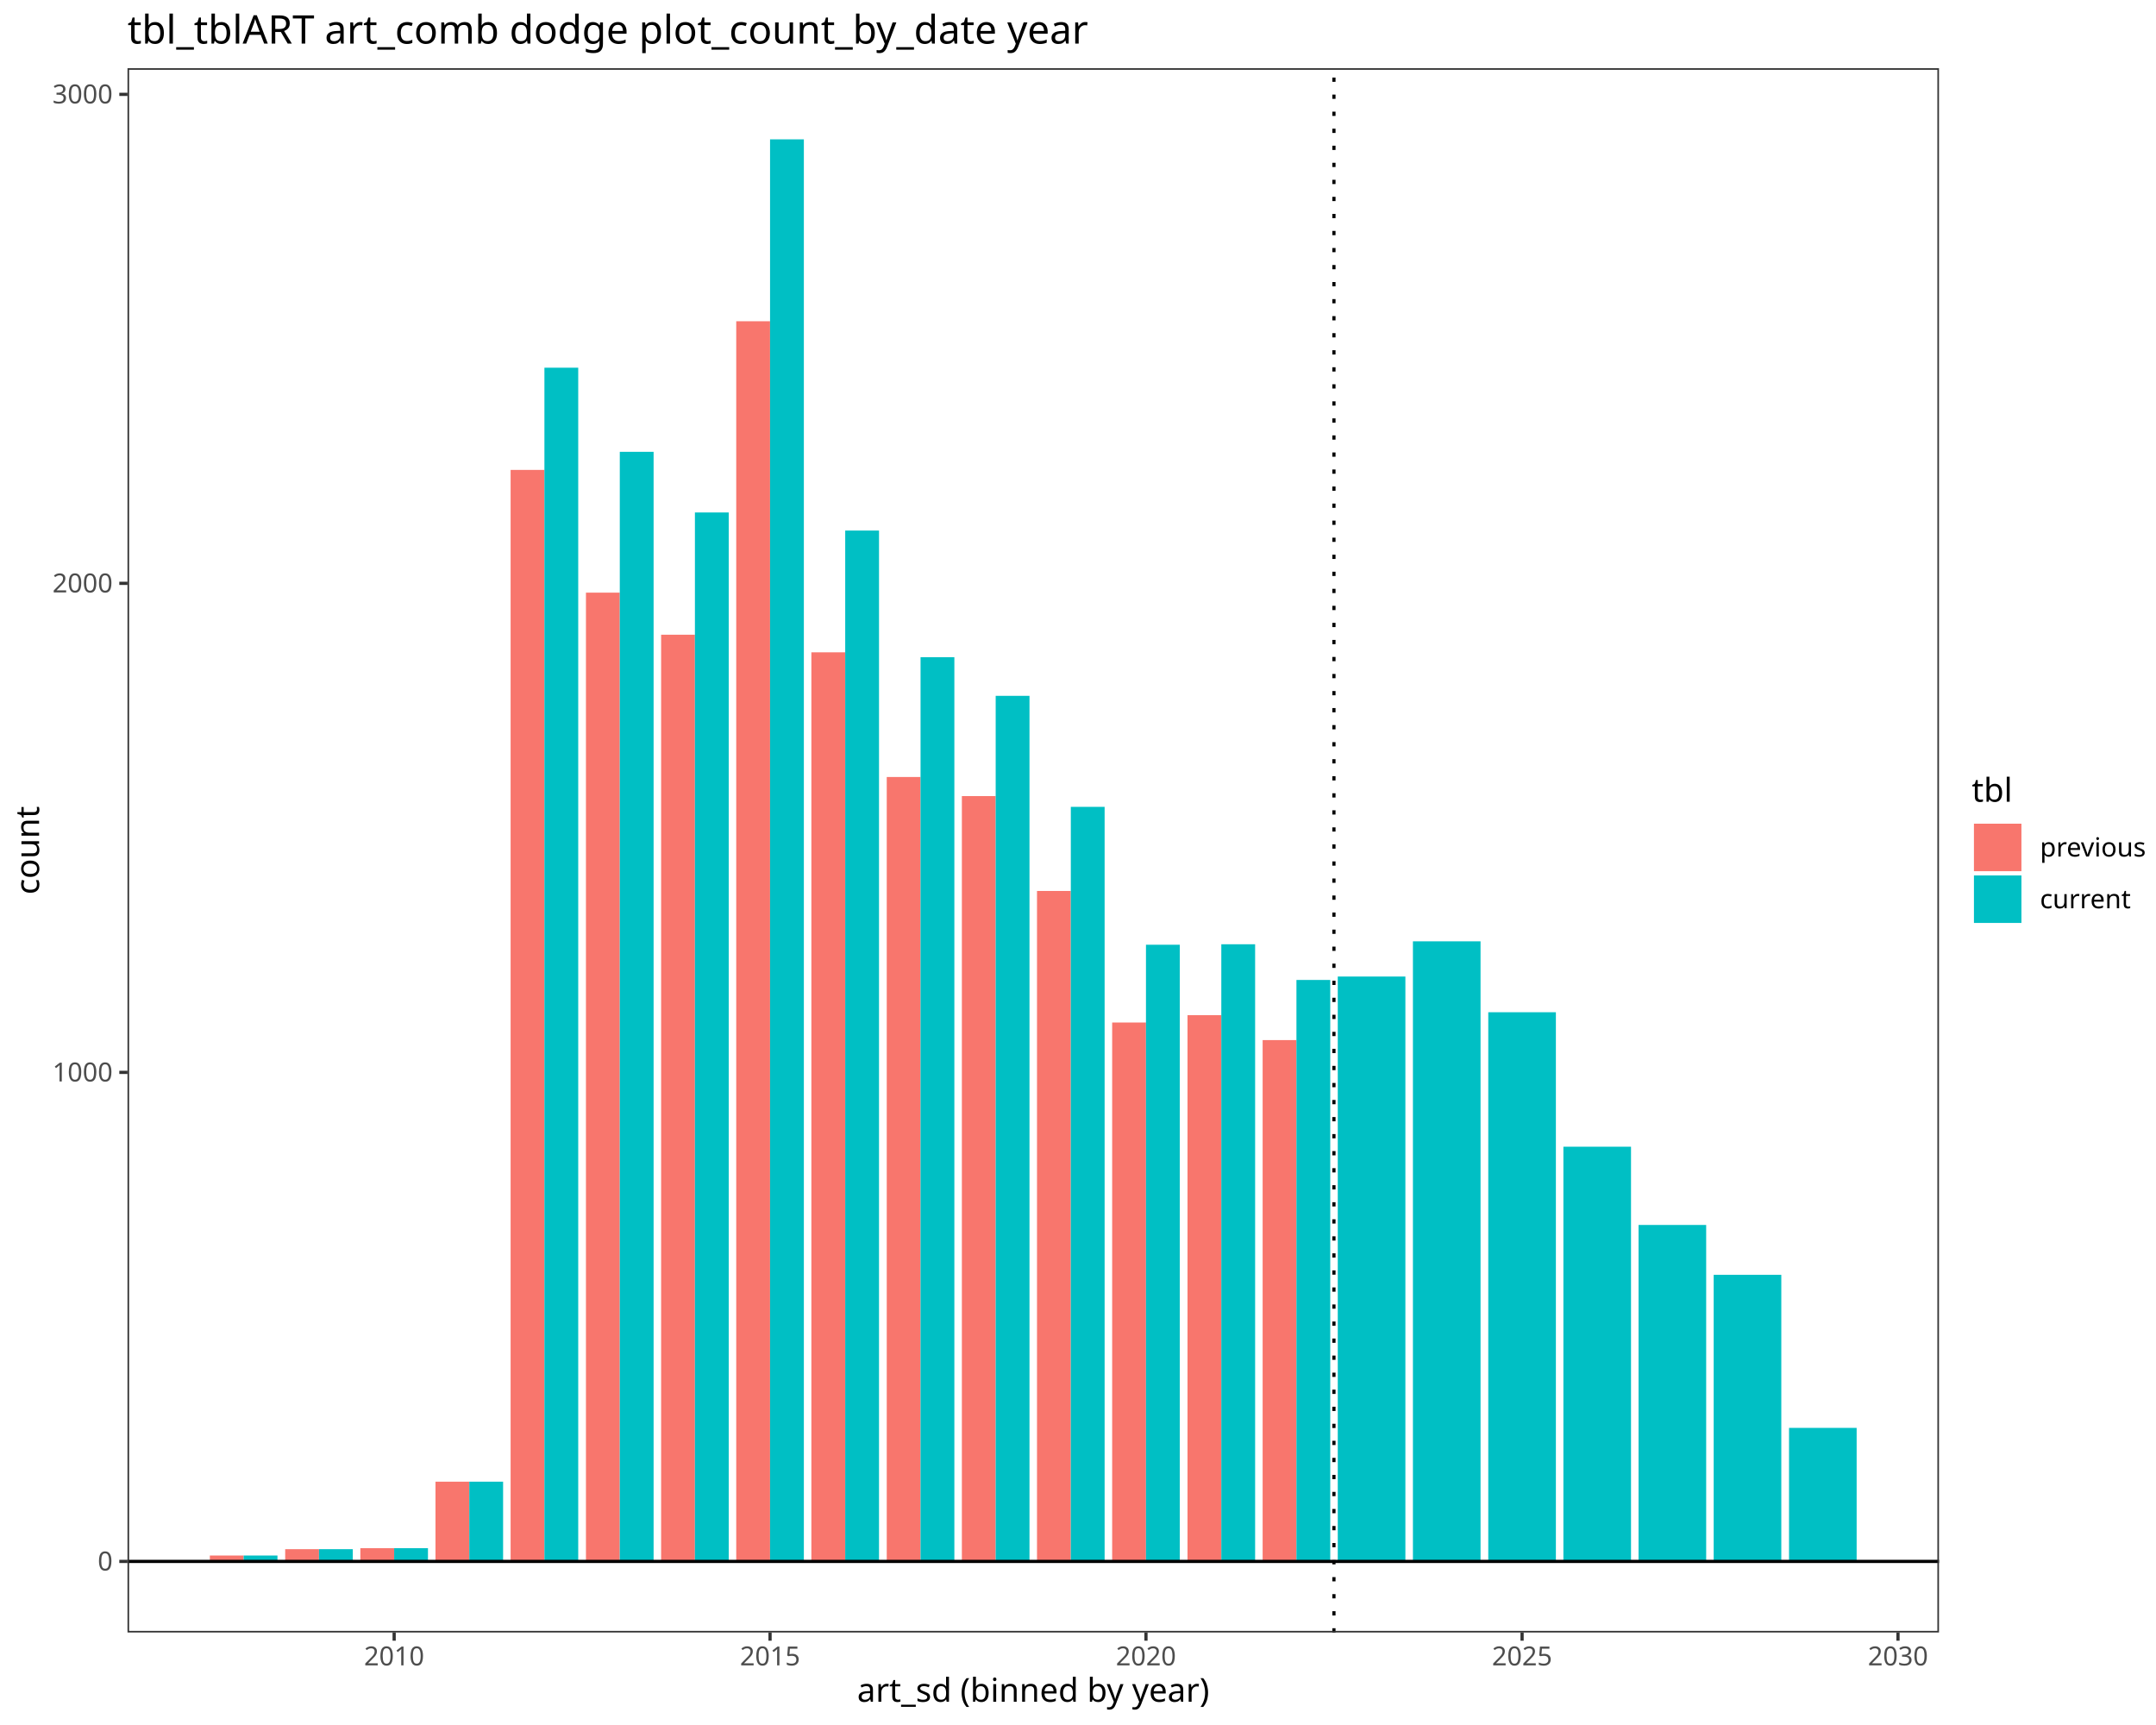
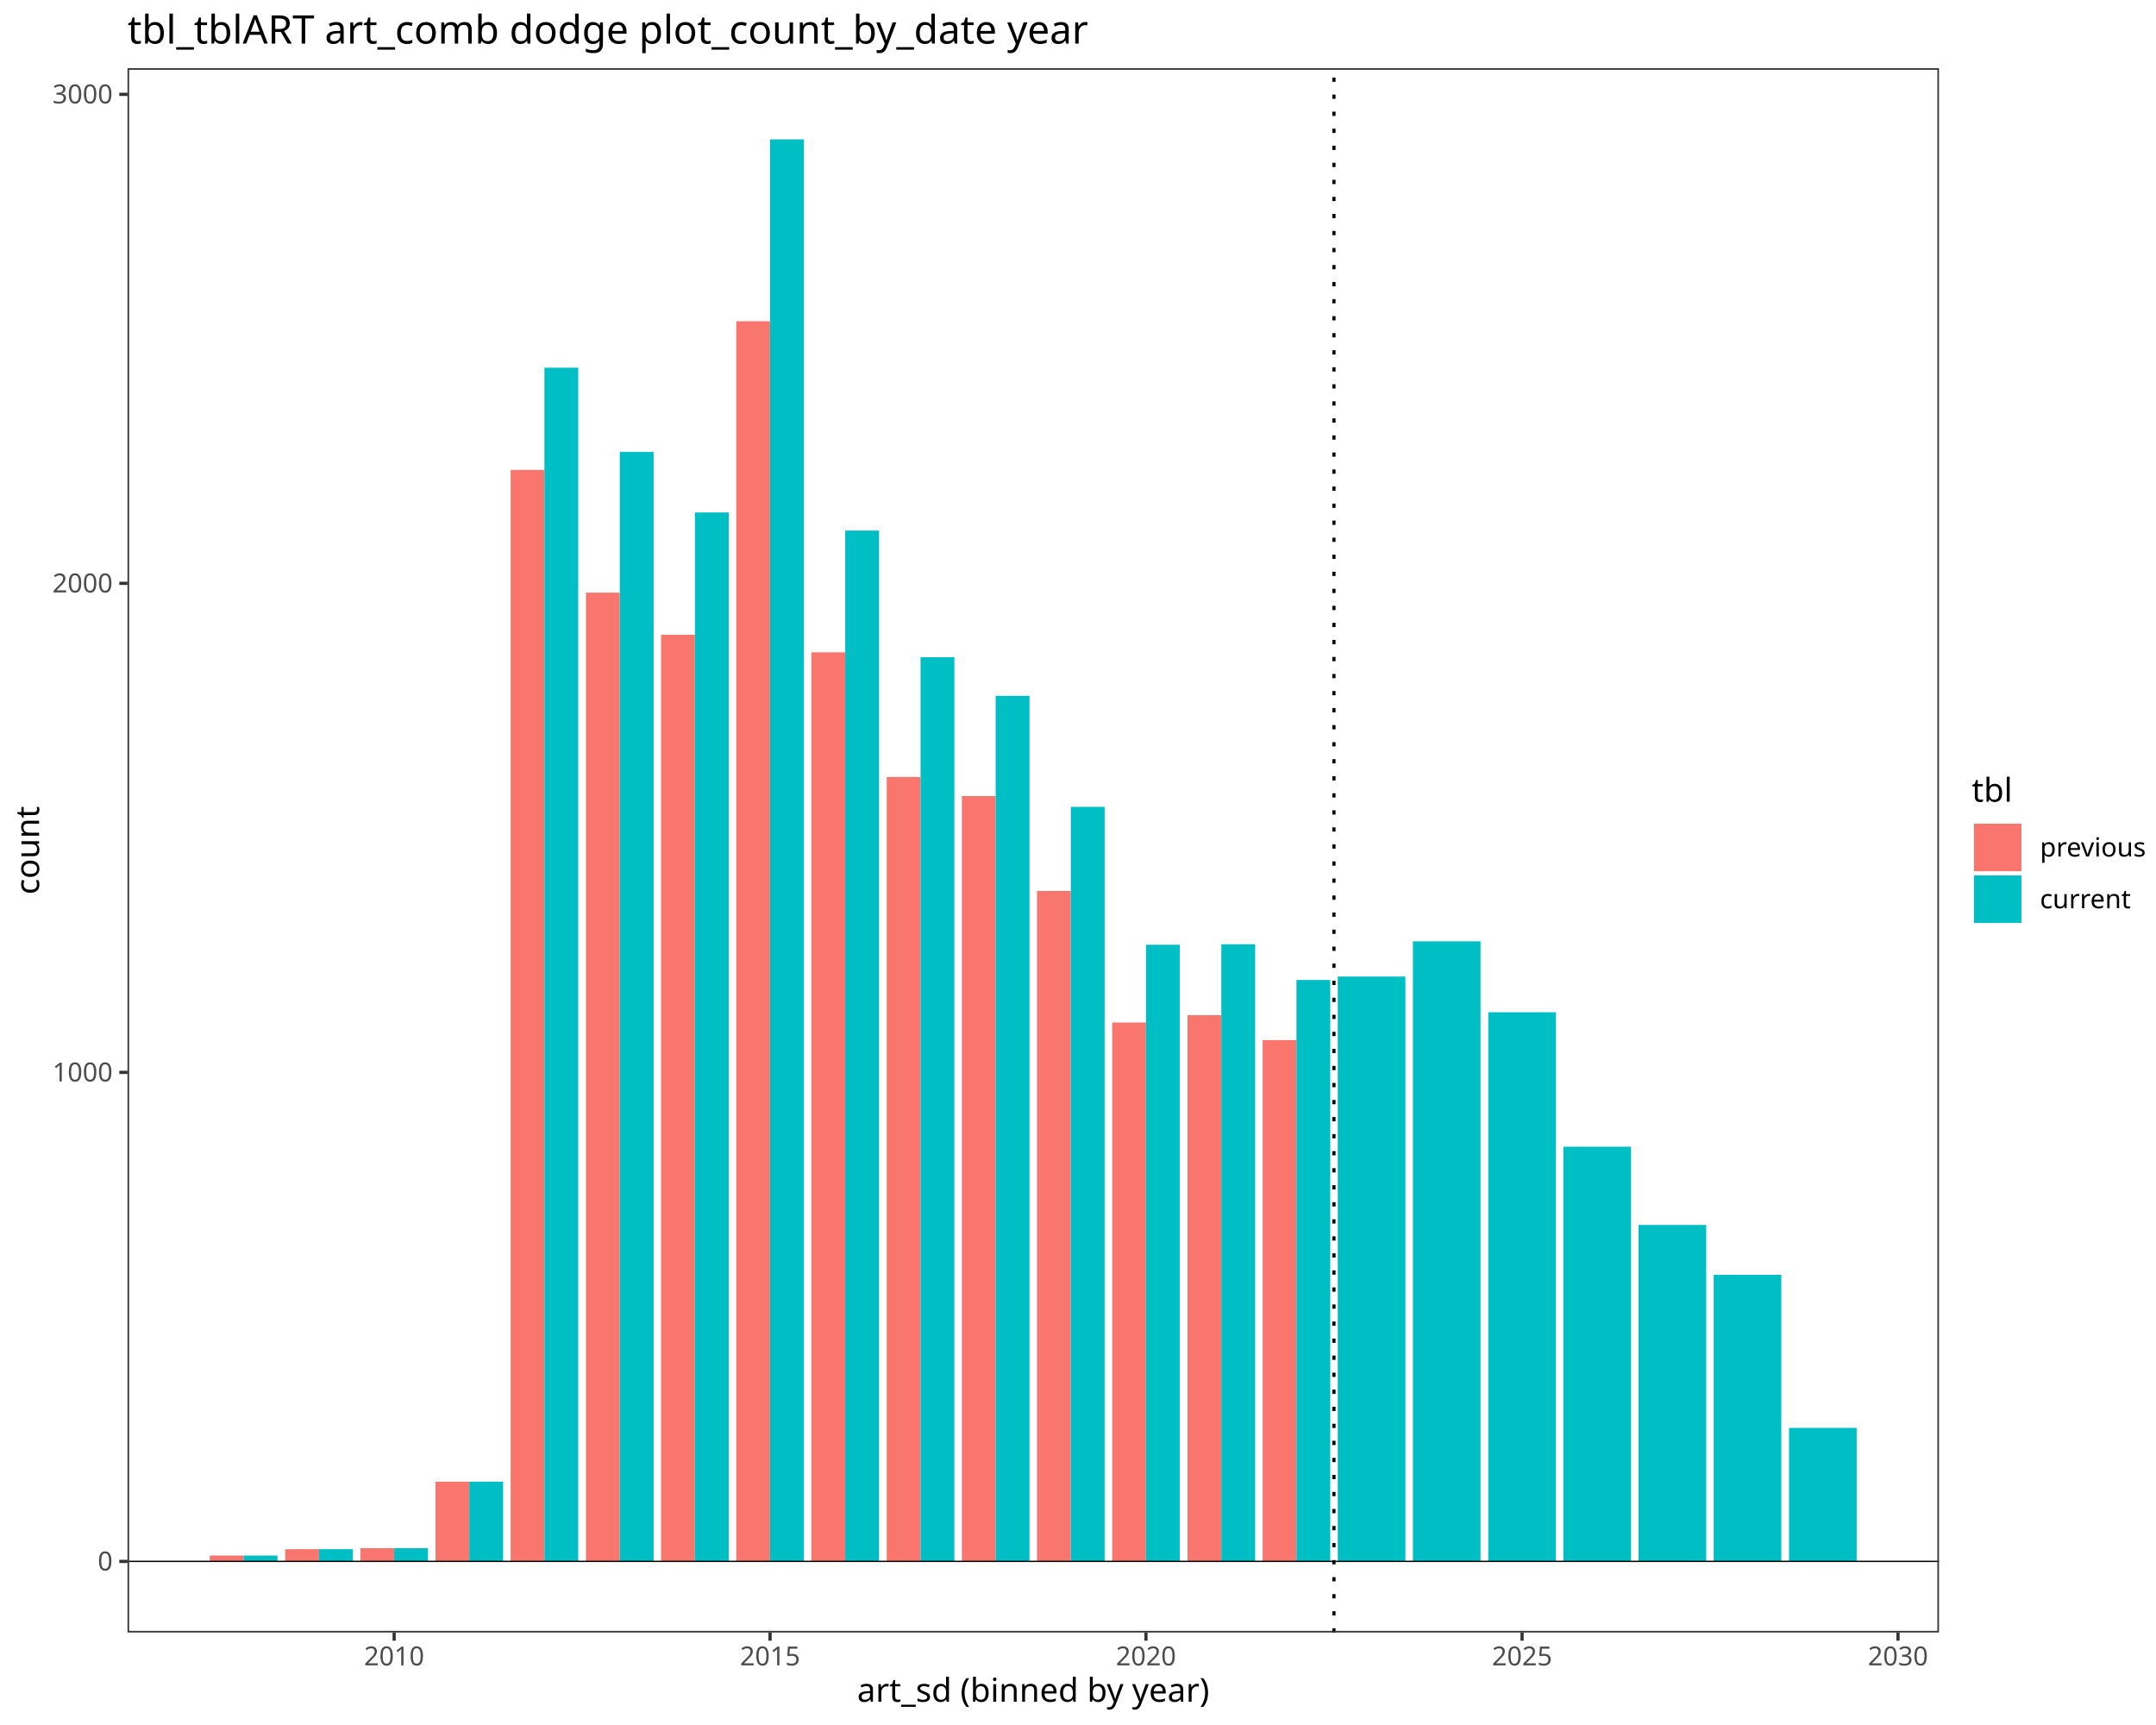
<svg xmlns="http://www.w3.org/2000/svg" class="svglite" data-engine-version="2.0" width="720.00pt" height="576.00pt" viewBox="0 0 720.00 576.00">
  <defs>
    <style type="text/css">
    .svglite line, .svglite polyline, .svglite polygon, .svglite path, .svglite rect, .svglite circle {
      fill: none;
      stroke: #000000;
      stroke-linecap: round;
      stroke-linejoin: round;
      stroke-miterlimit: 10.00;
    }
  </style>
  </defs>
  <rect width="100%" height="100%" style="stroke: none; fill: #FFFFFF;" />
  <defs>
    <clipPath id="cpMC4wMHw3MjAuMDB8MC4wMHw1NzYuMDA=">
      <rect x="0.00" y="0.00" width="720.00" height="576.00" />
    </clipPath>
  </defs>
  <g clip-path="url(#cpMC4wMHw3MjAuMDB8MC4wMHw1NzYuMDA=)">
    <rect x="0.00" y="0.00" width="720.00" height="576.00" style="stroke-width: 1.07; stroke: #FFFFFF; fill: #FFFFFF;" />
  </g>
  <defs>
    <clipPath id="cpNDIuNTh8NjQ3LjUzfDIyLjc4fDU0NS4xMQ==">
      <rect x="42.58" y="22.78" width="604.95" height="522.33" />
    </clipPath>
  </defs>
  <g clip-path="url(#cpNDIuNTh8NjQ3LjUzfDIyLjc4fDU0NS4xMQ==)">
    <rect x="42.58" y="22.78" width="604.95" height="522.33" style="stroke-width: 1.07; stroke: none; fill: #FFFFFF;" />
    <rect x="70.08" y="519.41" width="11.29" height="1.96" style="stroke-width: 1.07; stroke: none; stroke-linecap: butt; stroke-linejoin: miter; fill: #F8766D;" />
    <rect x="95.24" y="517.29" width="11.29" height="4.08" style="stroke-width: 1.07; stroke: none; stroke-linecap: butt; stroke-linejoin: miter; fill: #F8766D;" />
    <rect x="120.34" y="516.96" width="11.29" height="4.41" style="stroke-width: 1.07; stroke: none; stroke-linecap: butt; stroke-linejoin: miter; fill: #F8766D;" />
    <rect x="145.43" y="494.75" width="11.29" height="26.62" style="stroke-width: 1.07; stroke: none; stroke-linecap: butt; stroke-linejoin: miter; fill: #F8766D;" />
    <rect x="170.52" y="156.91" width="11.29" height="364.46" style="stroke-width: 1.07; stroke: none; stroke-linecap: butt; stroke-linejoin: miter; fill: #F8766D;" />
    <rect x="195.68" y="197.89" width="11.29" height="323.48" style="stroke-width: 1.07; stroke: none; stroke-linecap: butt; stroke-linejoin: miter; fill: #F8766D;" />
    <rect x="220.78" y="211.94" width="11.29" height="309.43" style="stroke-width: 1.07; stroke: none; stroke-linecap: butt; stroke-linejoin: miter; fill: #F8766D;" />
    <rect x="245.87" y="107.27" width="11.29" height="414.10" style="stroke-width: 1.07; stroke: none; stroke-linecap: butt; stroke-linejoin: miter; fill: #F8766D;" />
    <rect x="270.96" y="217.82" width="11.29" height="303.55" style="stroke-width: 1.07; stroke: none; stroke-linecap: butt; stroke-linejoin: miter; fill: #F8766D;" />
    <rect x="296.13" y="259.45" width="11.29" height="261.92" style="stroke-width: 1.07; stroke: none; stroke-linecap: butt; stroke-linejoin: miter; fill: #F8766D;" />
    <rect x="321.22" y="265.82" width="11.29" height="255.55" style="stroke-width: 1.07; stroke: none; stroke-linecap: butt; stroke-linejoin: miter; fill: #F8766D;" />
    <rect x="346.31" y="297.50" width="11.29" height="223.87" style="stroke-width: 1.07; stroke: none; stroke-linecap: butt; stroke-linejoin: miter; fill: #F8766D;" />
    <rect x="371.41" y="341.43" width="11.29" height="179.94" style="stroke-width: 1.07; stroke: none; stroke-linecap: butt; stroke-linejoin: miter; fill: #F8766D;" />
    <rect x="396.57" y="338.98" width="11.29" height="182.39" style="stroke-width: 1.07; stroke: none; stroke-linecap: butt; stroke-linejoin: miter; fill: #F8766D;" />
    <rect x="421.66" y="347.30" width="11.29" height="174.07" style="stroke-width: 1.07; stroke: none; stroke-linecap: butt; stroke-linejoin: miter; fill: #F8766D;" />
    <rect x="81.37" y="519.41" width="11.29" height="1.96" style="stroke-width: 1.07; stroke: none; stroke-linecap: butt; stroke-linejoin: miter; fill: #00BFC4;" />
    <rect x="106.53" y="517.29" width="11.29" height="4.08" style="stroke-width: 1.07; stroke: none; stroke-linecap: butt; stroke-linejoin: miter; fill: #00BFC4;" />
    <rect x="131.63" y="516.96" width="11.29" height="4.41" style="stroke-width: 1.07; stroke: none; stroke-linecap: butt; stroke-linejoin: miter; fill: #00BFC4;" />
    <rect x="156.72" y="494.75" width="11.29" height="26.62" style="stroke-width: 1.07; stroke: none; stroke-linecap: butt; stroke-linejoin: miter; fill: #00BFC4;" />
    <rect x="181.81" y="122.78" width="11.29" height="398.59" style="stroke-width: 1.07; stroke: none; stroke-linecap: butt; stroke-linejoin: miter; fill: #00BFC4;" />
    <rect x="206.98" y="150.87" width="11.29" height="370.50" style="stroke-width: 1.07; stroke: none; stroke-linecap: butt; stroke-linejoin: miter; fill: #00BFC4;" />
    <rect x="232.07" y="171.12" width="11.29" height="350.26" style="stroke-width: 1.07; stroke: none; stroke-linecap: butt; stroke-linejoin: miter; fill: #00BFC4;" />
    <rect x="257.16" y="46.53" width="11.29" height="474.84" style="stroke-width: 1.07; stroke: none; stroke-linecap: butt; stroke-linejoin: miter; fill: #00BFC4;" />
    <rect x="282.26" y="177.16" width="11.29" height="344.21" style="stroke-width: 1.07; stroke: none; stroke-linecap: butt; stroke-linejoin: miter; fill: #00BFC4;" />
    <rect x="307.42" y="219.45" width="11.29" height="301.92" style="stroke-width: 1.07; stroke: none; stroke-linecap: butt; stroke-linejoin: miter; fill: #00BFC4;" />
    <rect x="332.51" y="232.35" width="11.29" height="289.02" style="stroke-width: 1.07; stroke: none; stroke-linecap: butt; stroke-linejoin: miter; fill: #00BFC4;" />
    <rect x="357.60" y="269.42" width="11.29" height="251.96" style="stroke-width: 1.07; stroke: none; stroke-linecap: butt; stroke-linejoin: miter; fill: #00BFC4;" />
    <rect x="382.70" y="315.46" width="11.29" height="205.91" style="stroke-width: 1.07; stroke: none; stroke-linecap: butt; stroke-linejoin: miter; fill: #00BFC4;" />
    <rect x="407.86" y="315.30" width="11.29" height="206.07" style="stroke-width: 1.07; stroke: none; stroke-linecap: butt; stroke-linejoin: miter; fill: #00BFC4;" />
    <rect x="432.95" y="327.22" width="11.29" height="194.15" style="stroke-width: 1.07; stroke: none; stroke-linecap: butt; stroke-linejoin: miter; fill: #00BFC4;" />
    <rect x="446.75" y="326.08" width="22.58" height="195.29" style="stroke-width: 1.07; stroke: none; stroke-linecap: butt; stroke-linejoin: miter; fill: #00BFC4;" />
    <rect x="471.85" y="314.32" width="22.58" height="207.05" style="stroke-width: 1.07; stroke: none; stroke-linecap: butt; stroke-linejoin: miter; fill: #00BFC4;" />
    <rect x="497.01" y="338.00" width="22.58" height="183.37" style="stroke-width: 1.07; stroke: none; stroke-linecap: butt; stroke-linejoin: miter; fill: #00BFC4;" />
    <rect x="522.10" y="382.90" width="22.58" height="138.47" style="stroke-width: 1.07; stroke: none; stroke-linecap: butt; stroke-linejoin: miter; fill: #00BFC4;" />
    <rect x="547.20" y="409.03" width="22.58" height="112.34" style="stroke-width: 1.07; stroke: none; stroke-linecap: butt; stroke-linejoin: miter; fill: #00BFC4;" />
    <rect x="572.29" y="425.68" width="22.58" height="95.69" style="stroke-width: 1.07; stroke: none; stroke-linecap: butt; stroke-linejoin: miter; fill: #00BFC4;" />
    <rect x="597.45" y="476.79" width="22.58" height="44.58" style="stroke-width: 1.07; stroke: none; stroke-linecap: butt; stroke-linejoin: miter; fill: #00BFC4;" />
-     <line x1="42.58" y1="521.37" x2="647.53" y2="521.37" style="stroke-width: 1.07; stroke-linecap: butt;" />
+     <line x1="42.58" y1="521.37" x2="647.53" y2="521.37" style="stroke-width: 0.43; stroke-linecap: butt;" />
    <line x1="445.47" y1="545.11" x2="445.47" y2="22.78" style="stroke-width: 1.07; stroke-dasharray: 1.42,4.27; stroke-linecap: butt;" />
    <rect x="42.58" y="22.78" width="604.95" height="522.33" style="stroke-width: 1.07; stroke: #333333;" />
  </g>
  <g clip-path="url(#cpMC4wMHw3MjAuMDB8MC4wMHw1NzYuMDA=)">
    <text x="37.65" y="524.40" text-anchor="end" style="font-size: 8.80px; fill: #4D4D4D; font-family: sans;" textLength="4.89px" lengthAdjust="spacingAndGlyphs">0</text>
    <text x="37.65" y="361.11" text-anchor="end" style="font-size: 8.80px; fill: #4D4D4D; font-family: sans;" textLength="19.58px" lengthAdjust="spacingAndGlyphs">1000</text>
    <text x="37.65" y="197.82" text-anchor="end" style="font-size: 8.80px; fill: #4D4D4D; font-family: sans;" textLength="19.58px" lengthAdjust="spacingAndGlyphs">2000</text>
    <text x="37.65" y="34.53" text-anchor="end" style="font-size: 8.80px; fill: #4D4D4D; font-family: sans;" textLength="19.58px" lengthAdjust="spacingAndGlyphs">3000</text>
    <polyline points="39.84,521.37 42.58,521.37 " style="stroke-width: 1.07; stroke: #333333; stroke-linecap: butt;" />
    <polyline points="39.84,358.08 42.58,358.08 " style="stroke-width: 1.07; stroke: #333333; stroke-linecap: butt;" />
    <polyline points="39.84,194.79 42.58,194.79 " style="stroke-width: 1.07; stroke: #333333; stroke-linecap: butt;" />
    <polyline points="39.84,31.50 42.58,31.50 " style="stroke-width: 1.07; stroke: #333333; stroke-linecap: butt;" />
    <polyline points="131.63,547.85 131.63,545.11 " style="stroke-width: 1.07; stroke: #333333; stroke-linecap: butt;" />
    <polyline points="257.16,547.85 257.16,545.11 " style="stroke-width: 1.07; stroke: #333333; stroke-linecap: butt;" />
    <polyline points="382.70,547.85 382.70,545.11 " style="stroke-width: 1.07; stroke: #333333; stroke-linecap: butt;" />
    <polyline points="508.30,547.85 508.30,545.11 " style="stroke-width: 1.07; stroke: #333333; stroke-linecap: butt;" />
    <polyline points="633.84,547.85 633.84,545.11 " style="stroke-width: 1.07; stroke: #333333; stroke-linecap: butt;" />
    <text x="131.63" y="556.10" text-anchor="middle" style="font-size: 8.80px; fill: #4D4D4D; font-family: sans;" textLength="19.58px" lengthAdjust="spacingAndGlyphs">2010</text>
    <text x="257.16" y="556.10" text-anchor="middle" style="font-size: 8.80px; fill: #4D4D4D; font-family: sans;" textLength="19.58px" lengthAdjust="spacingAndGlyphs">2015</text>
    <text x="382.70" y="556.10" text-anchor="middle" style="font-size: 8.80px; fill: #4D4D4D; font-family: sans;" textLength="19.58px" lengthAdjust="spacingAndGlyphs">2020</text>
    <text x="508.30" y="556.10" text-anchor="middle" style="font-size: 8.80px; fill: #4D4D4D; font-family: sans;" textLength="19.58px" lengthAdjust="spacingAndGlyphs">2025</text>
    <text x="633.84" y="556.10" text-anchor="middle" style="font-size: 8.80px; fill: #4D4D4D; font-family: sans;" textLength="19.58px" lengthAdjust="spacingAndGlyphs">2030</text>
    <text x="345.06" y="568.24" text-anchor="middle" style="font-size: 11.00px; font-family: sans;" textLength="113.13px" lengthAdjust="spacingAndGlyphs">art_sd (binned by year)</text>
    <text transform="translate(13.05,283.95) rotate(-90)" text-anchor="middle" style="font-size: 11.00px; font-family: sans;" textLength="26.91px" lengthAdjust="spacingAndGlyphs">count</text>
    <rect x="658.49" y="259.00" width="56.03" height="49.89" style="stroke-width: 1.07; stroke: none; fill: #FFFFFF;" />
    <text x="658.49" y="267.71" style="font-size: 11.00px; font-family: sans;" textLength="11.62px" lengthAdjust="spacingAndGlyphs">tbl</text>
    <rect x="658.49" y="274.33" width="17.28" height="17.28" style="stroke-width: 1.07; stroke: none; fill: #FFFFFF;" />
    <rect x="659.20" y="275.04" width="15.86" height="15.86" style="stroke-width: 1.07; stroke: none; stroke-linecap: butt; stroke-linejoin: miter; fill: #F8766D;" />
    <rect x="658.49" y="291.61" width="17.28" height="17.28" style="stroke-width: 1.07; stroke: none; fill: #FFFFFF;" />
    <rect x="659.20" y="292.32" width="15.86" height="15.86" style="stroke-width: 1.07; stroke: none; stroke-linecap: butt; stroke-linejoin: miter; fill: #00BFC4;" />
    <text x="681.25" y="286.00" style="font-size: 8.80px; font-family: sans;" textLength="33.27px" lengthAdjust="spacingAndGlyphs">previous</text>
    <text x="681.25" y="303.28" style="font-size: 8.80px; font-family: sans;" textLength="27.39px" lengthAdjust="spacingAndGlyphs">current</text>
    <text x="42.58" y="14.56" style="font-size: 13.20px; font-family: sans;" textLength="308.97px" lengthAdjust="spacingAndGlyphs">tbl_tblART art_comb dodge plot_count_by_date year</text>
  </g>
</svg>
